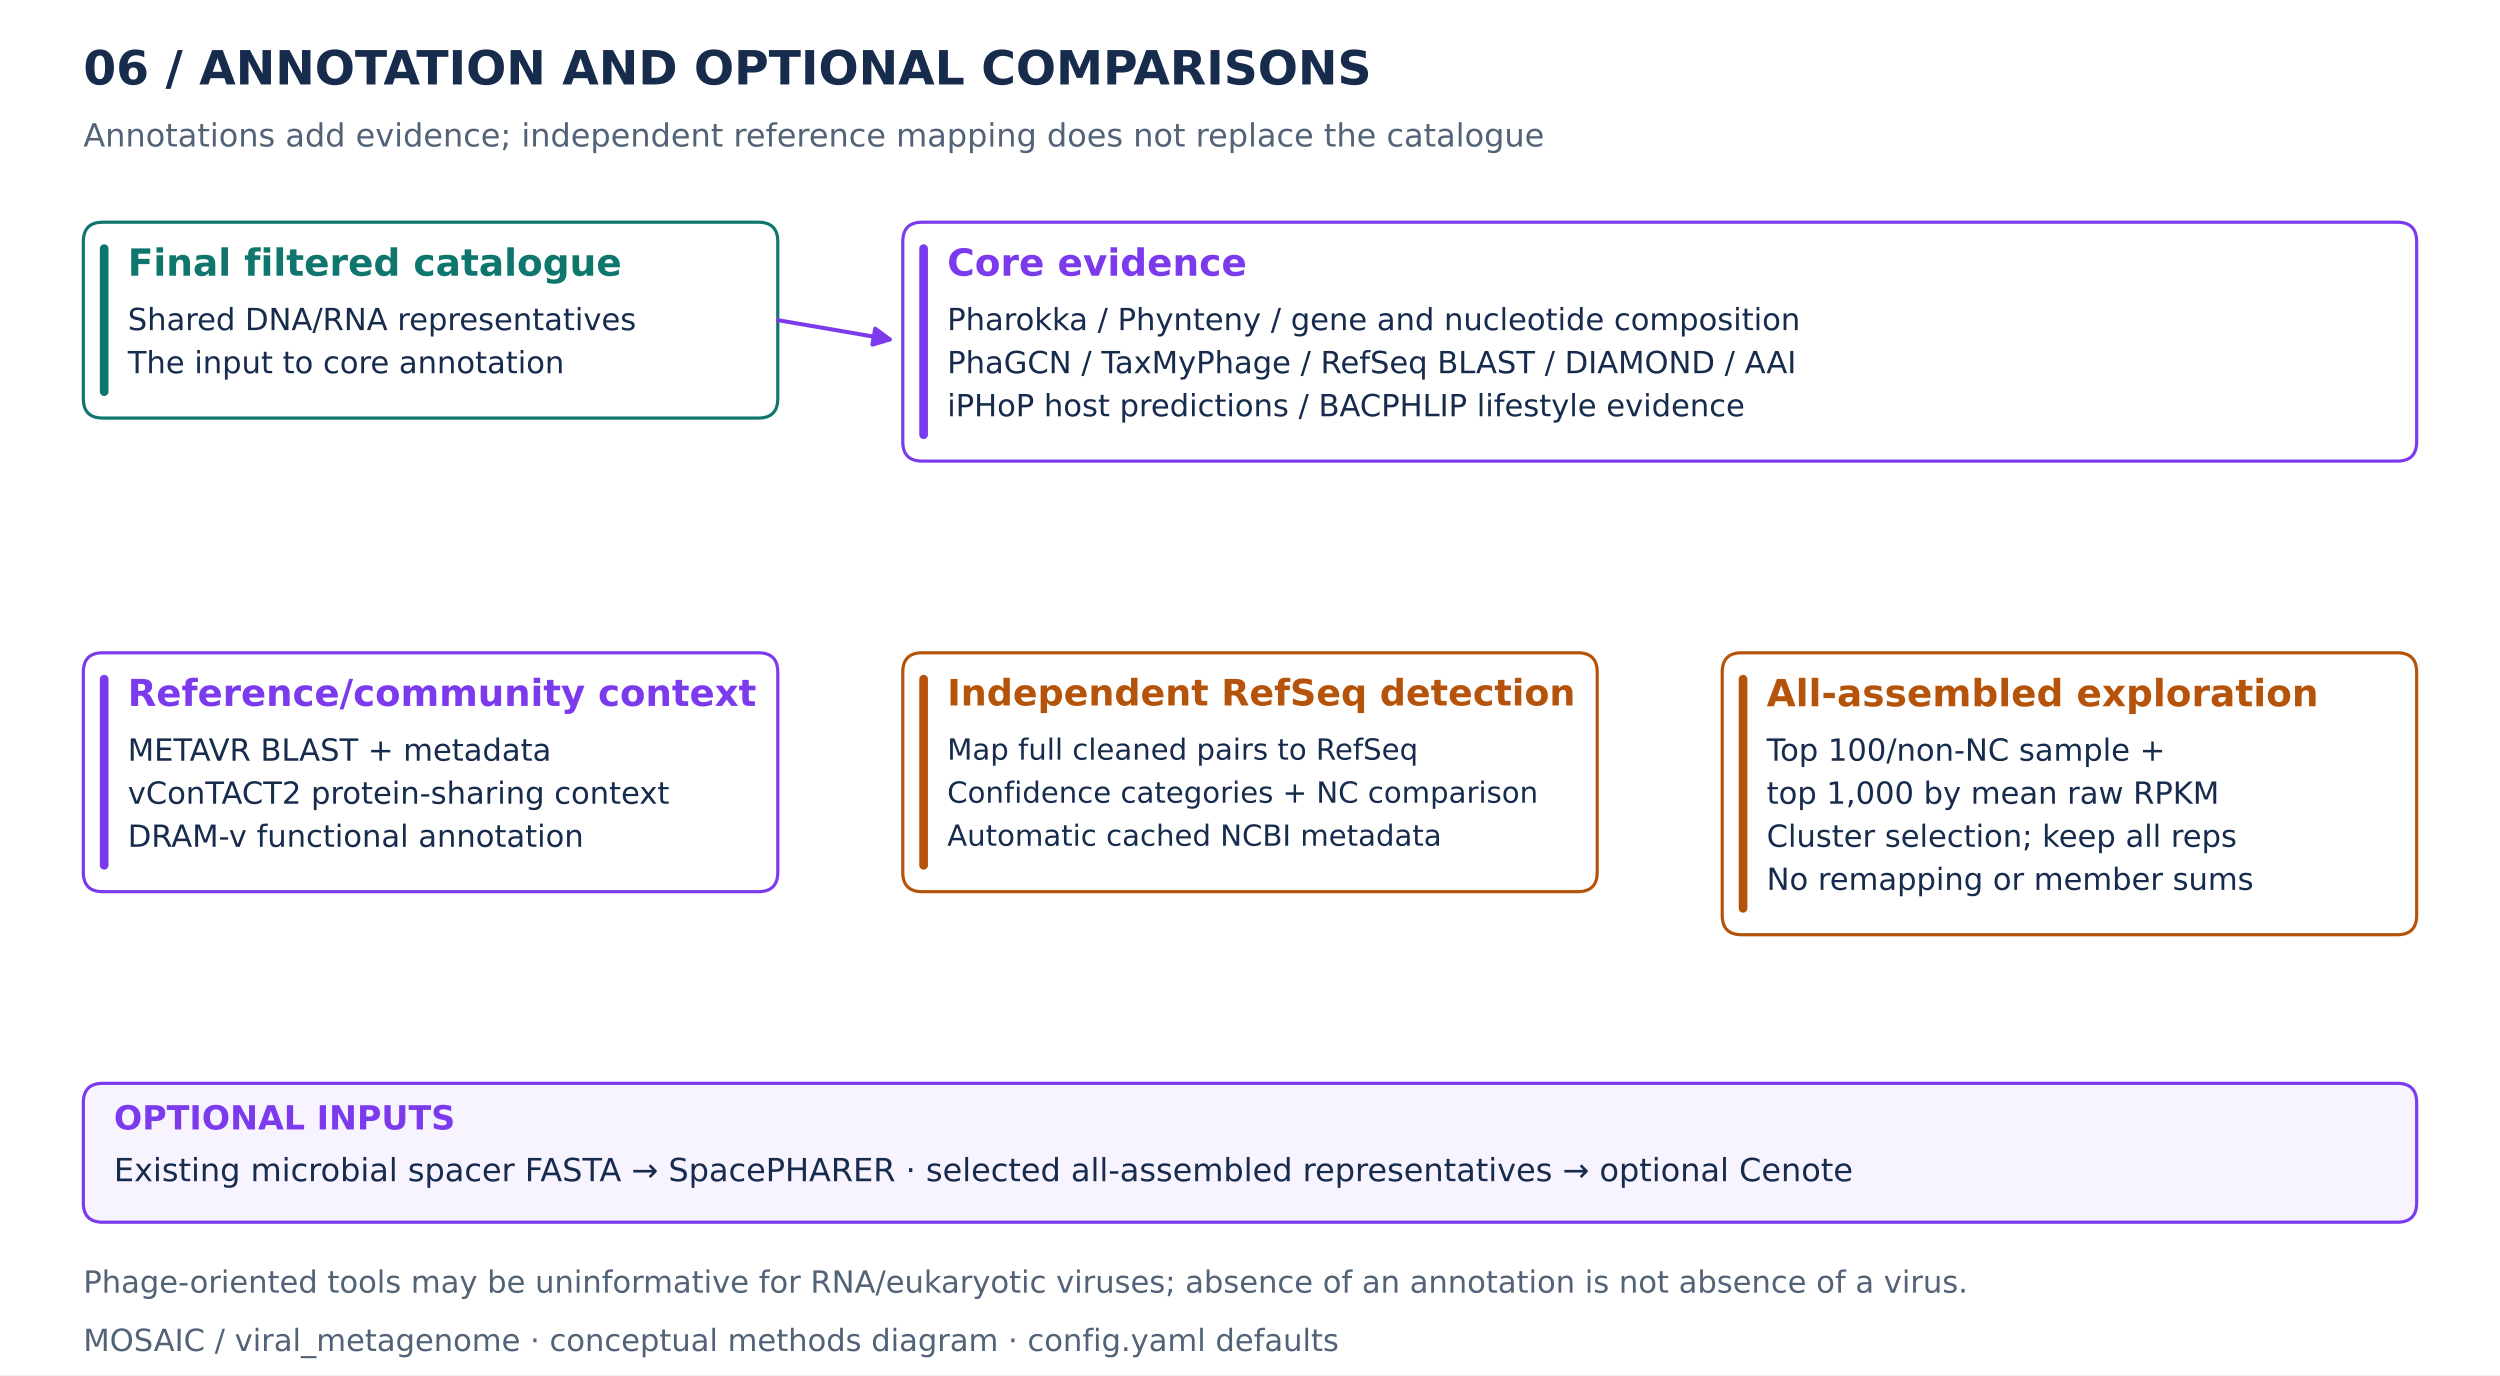
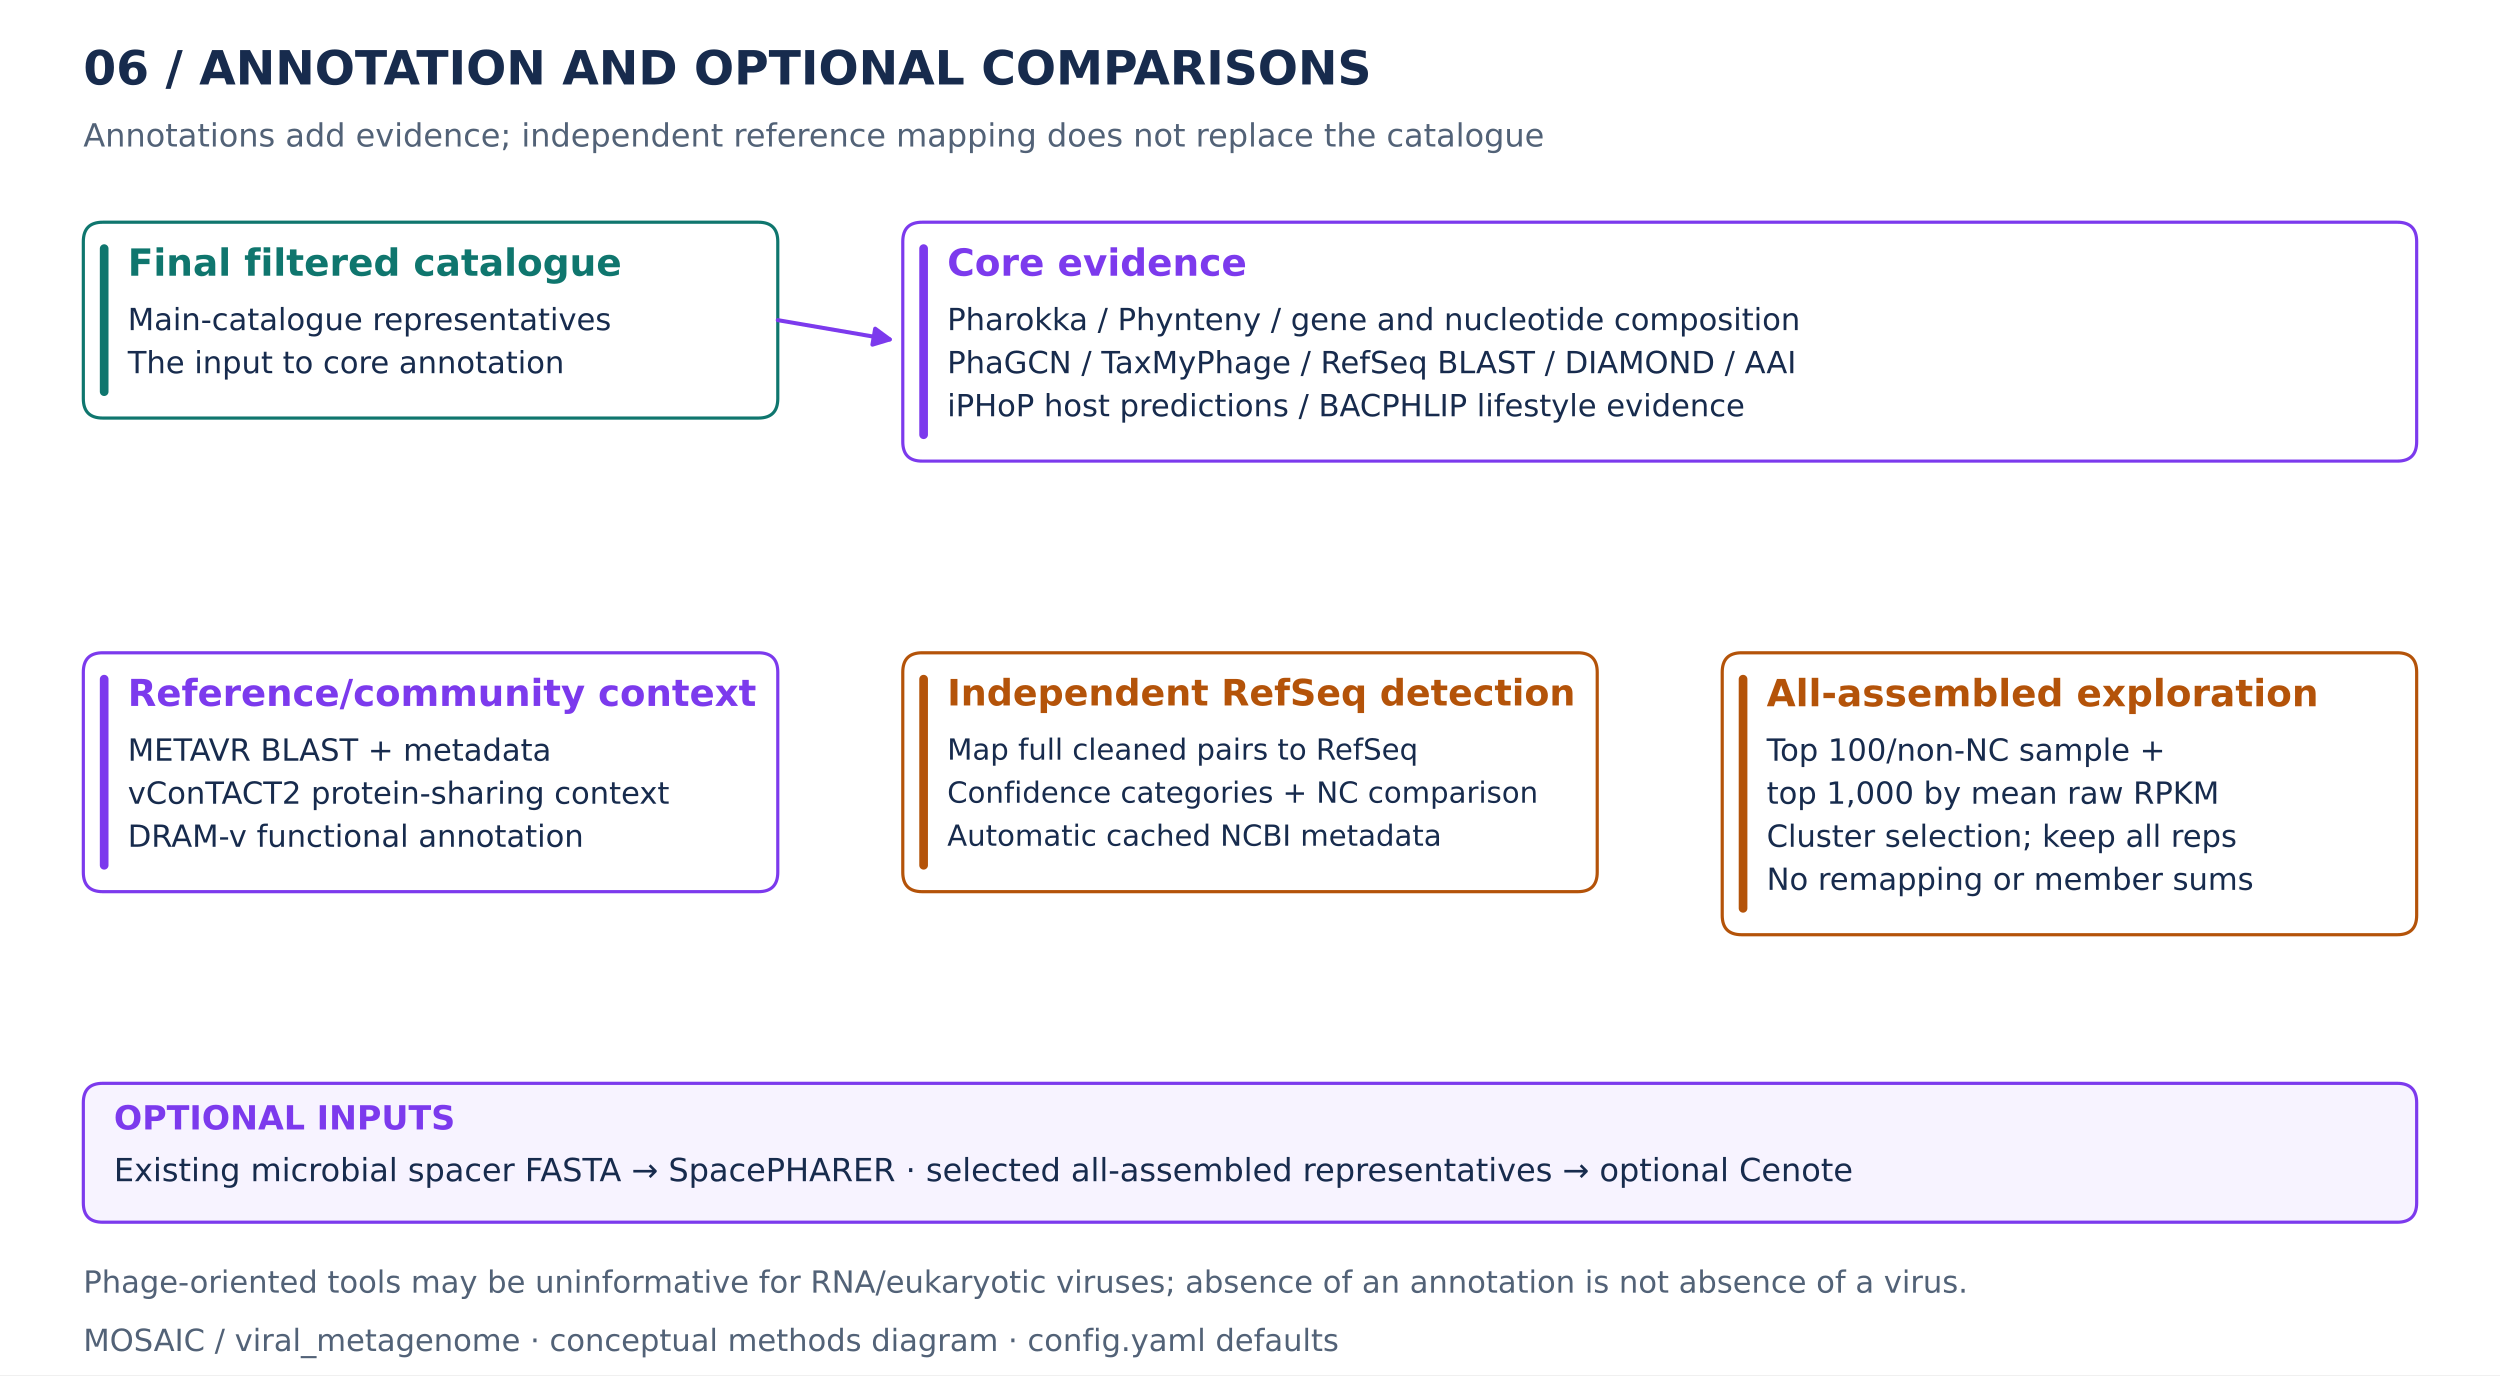
<svg xmlns="http://www.w3.org/2000/svg" width="864pt" height="475.2pt" viewBox="0 0 864 475.2" version="1.1">
  <defs>
    <style type="text/css">*{stroke-linejoin: round; stroke-linecap: butt}</style>
  </defs>
  <g id="figure_1">
    <g id="patch_1">
      <path d="M 0 475.2 L 864 475.2 L 864 0 L 0 0 z " style="fill: #ffffff" />
    </g>
    <g id="axes_1">
      <g id="patch_2">
        <path d="M 35.52 76.8 L 262.08 76.8 Q 268.8 76.8 268.8 83.52 L 268.8 137.76 Q 268.8 144.48 262.08 144.48 L 35.52 144.48 Q 28.8 144.48 28.8 137.76 L 28.8 83.52 Q 28.8 76.8 35.52 76.8 z " clip-path="url(#p3a98d90b3e)" style="fill: #ffffff; stroke: #0f766e; stroke-width: 1.1; stroke-linejoin: miter" />
      </g>
      <g id="patch_3">
        <path d="M 318.72 76.8 L 828.48 76.8 Q 835.2 76.8 835.2 83.52 L 835.2 152.64 Q 835.2 159.36 828.48 159.36 L 318.72 159.36 Q 312 159.36 312 152.64 L 312 83.52 Q 312 76.8 318.72 76.8 z " clip-path="url(#p3a98d90b3e)" style="fill: #ffffff; stroke: #7c3aed; stroke-width: 1.1; stroke-linejoin: miter" />
      </g>
      <g id="patch_4">
        <path d="M 268.8 110.64 Q 288.922 114.105 307.502 117.305 " clip-path="url(#p3a98d90b3e)" style="fill: none; stroke: #7c3aed; stroke-width: 1.4; stroke-linecap: round" />
        <path d="M 302.458 113.595 L 307.502 117.305 L 301.508 119.114 z " clip-path="url(#p3a98d90b3e)" style="fill: #7c3aed; stroke: #7c3aed; stroke-width: 1.4; stroke-linecap: round" />
      </g>
      <g id="patch_5">
        <path d="M 35.52 225.6 L 262.08 225.6 Q 268.8 225.6 268.8 232.32 L 268.8 301.44 Q 268.8 308.16 262.08 308.16 L 35.52 308.16 Q 28.8 308.16 28.8 301.44 L 28.8 232.32 Q 28.8 225.6 35.52 225.6 z " clip-path="url(#p3a98d90b3e)" style="fill: #ffffff; stroke: #7c3aed; stroke-width: 1.1; stroke-linejoin: miter" />
      </g>
      <g id="patch_6">
        <path d="M 318.72 225.6 L 545.28 225.6 Q 552 225.6 552 232.32 L 552 301.44 Q 552 308.16 545.28 308.16 L 318.72 308.16 Q 312 308.16 312 301.44 L 312 232.32 Q 312 225.6 318.72 225.6 z " clip-path="url(#p3a98d90b3e)" style="fill: #ffffff; stroke: #b45309; stroke-width: 1.1; stroke-linejoin: miter" />
      </g>
      <g id="patch_7">
        <path d="M 601.92 225.6 L 828.48 225.6 Q 835.2 225.6 835.2 232.32 L 835.2 316.32 Q 835.2 323.04 828.48 323.04 L 601.92 323.04 Q 595.2 323.04 595.2 316.32 L 595.2 232.32 Q 595.2 225.6 601.92 225.6 z " clip-path="url(#p3a98d90b3e)" style="fill: #ffffff; stroke: #b45309; stroke-width: 1.1; stroke-linejoin: miter" />
      </g>
      <g id="patch_8">
        <path d="M 35.52 374.4 L 828.48 374.4 Q 835.2 374.4 835.2 381.12 L 835.2 415.68 Q 835.2 422.4 828.48 422.4 L 35.52 422.4 Q 28.8 422.4 28.8 415.68 L 28.8 381.12 Q 28.8 374.4 35.52 374.4 z " clip-path="url(#p3a98d90b3e)" style="fill: #f7f3ff; stroke: #7c3aed; stroke-width: 1.1; stroke-linejoin: miter" />
      </g>
      <g id="line2d_1">
        <path d="M 36 85.92 L 36 135.36 " clip-path="url(#p3a98d90b3e)" style="fill: none; stroke: #0f766e; stroke-width: 3; stroke-linecap: round" />
      </g>
      <g id="line2d_2">
        <path d="M 319.2 85.92 L 319.2 150.24 " clip-path="url(#p3a98d90b3e)" style="fill: none; stroke: #7c3aed; stroke-width: 3; stroke-linecap: round" />
      </g>
      <g id="line2d_3">
        <path d="M 36 234.72 L 36 299.04 " clip-path="url(#p3a98d90b3e)" style="fill: none; stroke: #7c3aed; stroke-width: 3; stroke-linecap: round" />
      </g>
      <g id="line2d_4">
        <path d="M 319.2 234.72 L 319.2 299.04 " clip-path="url(#p3a98d90b3e)" style="fill: none; stroke: #b45309; stroke-width: 3; stroke-linecap: round" />
      </g>
      <g id="line2d_5">
        <path d="M 602.4 234.72 L 602.4 313.92 " clip-path="url(#p3a98d90b3e)" style="fill: none; stroke: #b45309; stroke-width: 3; stroke-linecap: round" />
      </g>
      <g id="text_1">
        <text style="font-weight: 700; font-size: 16.32px; font-family: 'DejaVu Sans'; text-anchor: start; fill: #172b4d" x="28.8" y="29.201" transform="rotate(-0 28.8 29.20065)">06 / ANNOTATION AND OPTIONAL COMPARISONS</text>
      </g>
      <g id="text_2">
        <text style="font-size: 11.04px; font-family: 'DejaVu Sans'; text-anchor: start; fill: #526277" x="28.8" y="50.629" transform="rotate(-0 28.8 50.62868)">Annotations add evidence; independent reference mapping does not replace the catalogue</text>
      </g>
      <g id="text_3">
        <text style="font-weight: 700; font-size: 12.96px; font-family: 'DejaVu Sans'; text-anchor: start; fill: #0f766e" x="44.16" y="95.288" transform="rotate(-0 44.16 95.28758)">Final filtered catalogue</text>
      </g>
      <g id="text_4">
-         <text style="font-size: 10.56px; font-family: 'DejaVu Sans'; text-anchor: start; fill: #172b4d" x="44.16" y="114.104" transform="rotate(-0 44.16 114.1039)">Shared DNA/RNA representatives</text>
+         <text style="font-size: 10.56px; font-family: 'DejaVu Sans'; text-anchor: start; fill: #172b4d" x="44.16" y="114.104" transform="rotate(-0 44.16 114.1039)">Main-catalogue representatives</text>
      </g>
      <g id="text_5">
        <text style="font-size: 10.56px; font-family: 'DejaVu Sans'; text-anchor: start; fill: #172b4d" x="44.16" y="128.984" transform="rotate(-0 44.16 128.9839)">The input to core annotation</text>
      </g>
      <g id="text_6">
        <text style="font-weight: 700; font-size: 12.96px; font-family: 'DejaVu Sans'; text-anchor: start; fill: #7c3aed" x="327.36" y="95.288" transform="rotate(-0 327.36 95.28758)">Core evidence</text>
      </g>
      <g id="text_7">
        <text style="font-size: 10.56px; font-family: 'DejaVu Sans'; text-anchor: start; fill: #172b4d" x="327.36" y="114.104" transform="rotate(-0 327.36 114.1039)">Pharokka / Phynteny / gene and nucleotide composition</text>
      </g>
      <g id="text_8">
        <text style="font-size: 10.56px; font-family: 'DejaVu Sans'; text-anchor: start; fill: #172b4d" x="327.36" y="128.984" transform="rotate(-0 327.36 128.9839)">PhaGCN / TaxMyPhage / RefSeq BLAST / DIAMOND / AAI</text>
      </g>
      <g id="text_9">
        <text style="font-size: 10.56px; font-family: 'DejaVu Sans'; text-anchor: start; fill: #172b4d" x="327.36" y="143.864" transform="rotate(-0 327.36 143.8639)">iPHoP host predictions / BACPHLIP lifestyle evidence</text>
      </g>
      <g id="text_10">
        <text style="font-weight: 700; font-size: 12.808px; font-family: 'DejaVu Sans'; text-anchor: start; fill: #7c3aed" x="44.16" y="243.972" transform="rotate(-0 44.16 243.9718)">Reference/community context</text>
      </g>
      <g id="text_11">
        <text style="font-size: 10.56px; font-family: 'DejaVu Sans'; text-anchor: start; fill: #172b4d" x="44.16" y="262.904" transform="rotate(-0 44.16 262.904)">METAVR BLAST + metadata</text>
      </g>
      <g id="text_12">
        <text style="font-size: 10.56px; font-family: 'DejaVu Sans'; text-anchor: start; fill: #172b4d" x="44.16" y="277.784" transform="rotate(-0 44.16 277.784)">vConTACT2 protein-sharing context</text>
      </g>
      <g id="text_13">
        <text style="font-size: 10.56px; font-family: 'DejaVu Sans'; text-anchor: start; fill: #172b4d" x="44.16" y="292.664" transform="rotate(-0 44.16 292.6639)">DRAM-v functional annotation</text>
      </g>
      <g id="text_14">
        <text style="font-weight: 700; font-size: 12.604px; font-family: 'DejaVu Sans'; text-anchor: start; fill: #b45309" x="327.36" y="243.817" transform="rotate(-0 327.36 243.8174)">Independent RefSeq detection</text>
      </g>
      <g id="text_15">
        <text style="font-size: 10.08px; font-family: 'DejaVu Sans'; text-anchor: start; fill: #172b4d" x="327.36" y="262.539" transform="rotate(-0 327.36 262.5392)">Map full cleaned pairs to RefSeq</text>
      </g>
      <g id="text_16">
        <text style="font-size: 10.08px; font-family: 'DejaVu Sans'; text-anchor: start; fill: #172b4d" x="327.36" y="277.419" transform="rotate(-0 327.36 277.4192)">Confidence categories + NC comparison</text>
      </g>
      <g id="text_17">
        <text style="font-size: 10.08px; font-family: 'DejaVu Sans'; text-anchor: start; fill: #172b4d" x="327.36" y="292.299" transform="rotate(-0 327.36 292.2992)">Automatic cached NCBI metadata</text>
      </g>
      <g id="text_18">
        <text style="font-weight: 700; font-size: 12.96px; font-family: 'DejaVu Sans'; text-anchor: start; fill: #b45309" x="610.56" y="244.088" transform="rotate(-0 610.56 244.0876)">All-assembled exploration</text>
      </g>
      <g id="text_19">
        <text style="font-size: 10.56px; font-family: 'DejaVu Sans'; text-anchor: start; fill: #172b4d" x="610.56" y="262.904" transform="rotate(-0 610.56 262.904)">Top 100/non-NC sample +</text>
      </g>
      <g id="text_20">
        <text style="font-size: 10.56px; font-family: 'DejaVu Sans'; text-anchor: start; fill: #172b4d" x="610.56" y="277.784" transform="rotate(-0 610.56 277.784)">top 1,000 by mean raw RPKM</text>
      </g>
      <g id="text_21">
        <text style="font-size: 10.56px; font-family: 'DejaVu Sans'; text-anchor: start; fill: #172b4d" x="610.56" y="292.664" transform="rotate(-0 610.56 292.6639)">Cluster selection; keep all reps</text>
      </g>
      <g id="text_22">
        <text style="font-size: 10.56px; font-family: 'DejaVu Sans'; text-anchor: start; fill: #172b4d" x="610.56" y="307.544" transform="rotate(-0 610.56 307.5439)">No remapping or member sums</text>
      </g>
      <g id="text_23">
        <text style="font-weight: 700; font-size: 11.52px; font-family: 'DejaVu Sans'; text-anchor: start; fill: #7c3aed" x="39.36" y="390.353" transform="rotate(-0 39.36 390.3534)">OPTIONAL INPUTS</text>
      </g>
      <g id="text_24">
        <text style="font-size: 11.04px; font-family: 'DejaVu Sans'; text-anchor: start; fill: #172b4d" x="39.36" y="408.229" transform="rotate(-0 39.36 408.2287)">Existing microbial spacer FASTA → SpacePHARER · selected all-assembled representatives → optional Cenote</text>
      </g>
      <g id="text_25">
        <text style="font-size: 10.56px; font-family: 'DejaVu Sans'; text-anchor: start; fill: #526277" x="28.8" y="446.744" transform="rotate(-0 28.8 446.7439)">Phage-oriented tools may be uninformative for RNA/eukaryotic viruses; absence of an annotation is not absence of a virus.</text>
      </g>
      <g id="text_26">
        <text style="font-size: 10.56px; font-family: 'DejaVu Sans'; text-anchor: start; fill: #526277" x="28.8" y="466.904" transform="rotate(-0 28.8 466.904)">MOSAIC / viral_metagenome · conceptual methods diagram · config.yaml defaults</text>
      </g>
    </g>
  </g>
  <defs>
    <clipPath id="p3a98d90b3e">
      <rect x="0" y="0" width="864" height="475.2" />
    </clipPath>
  </defs>
</svg>
